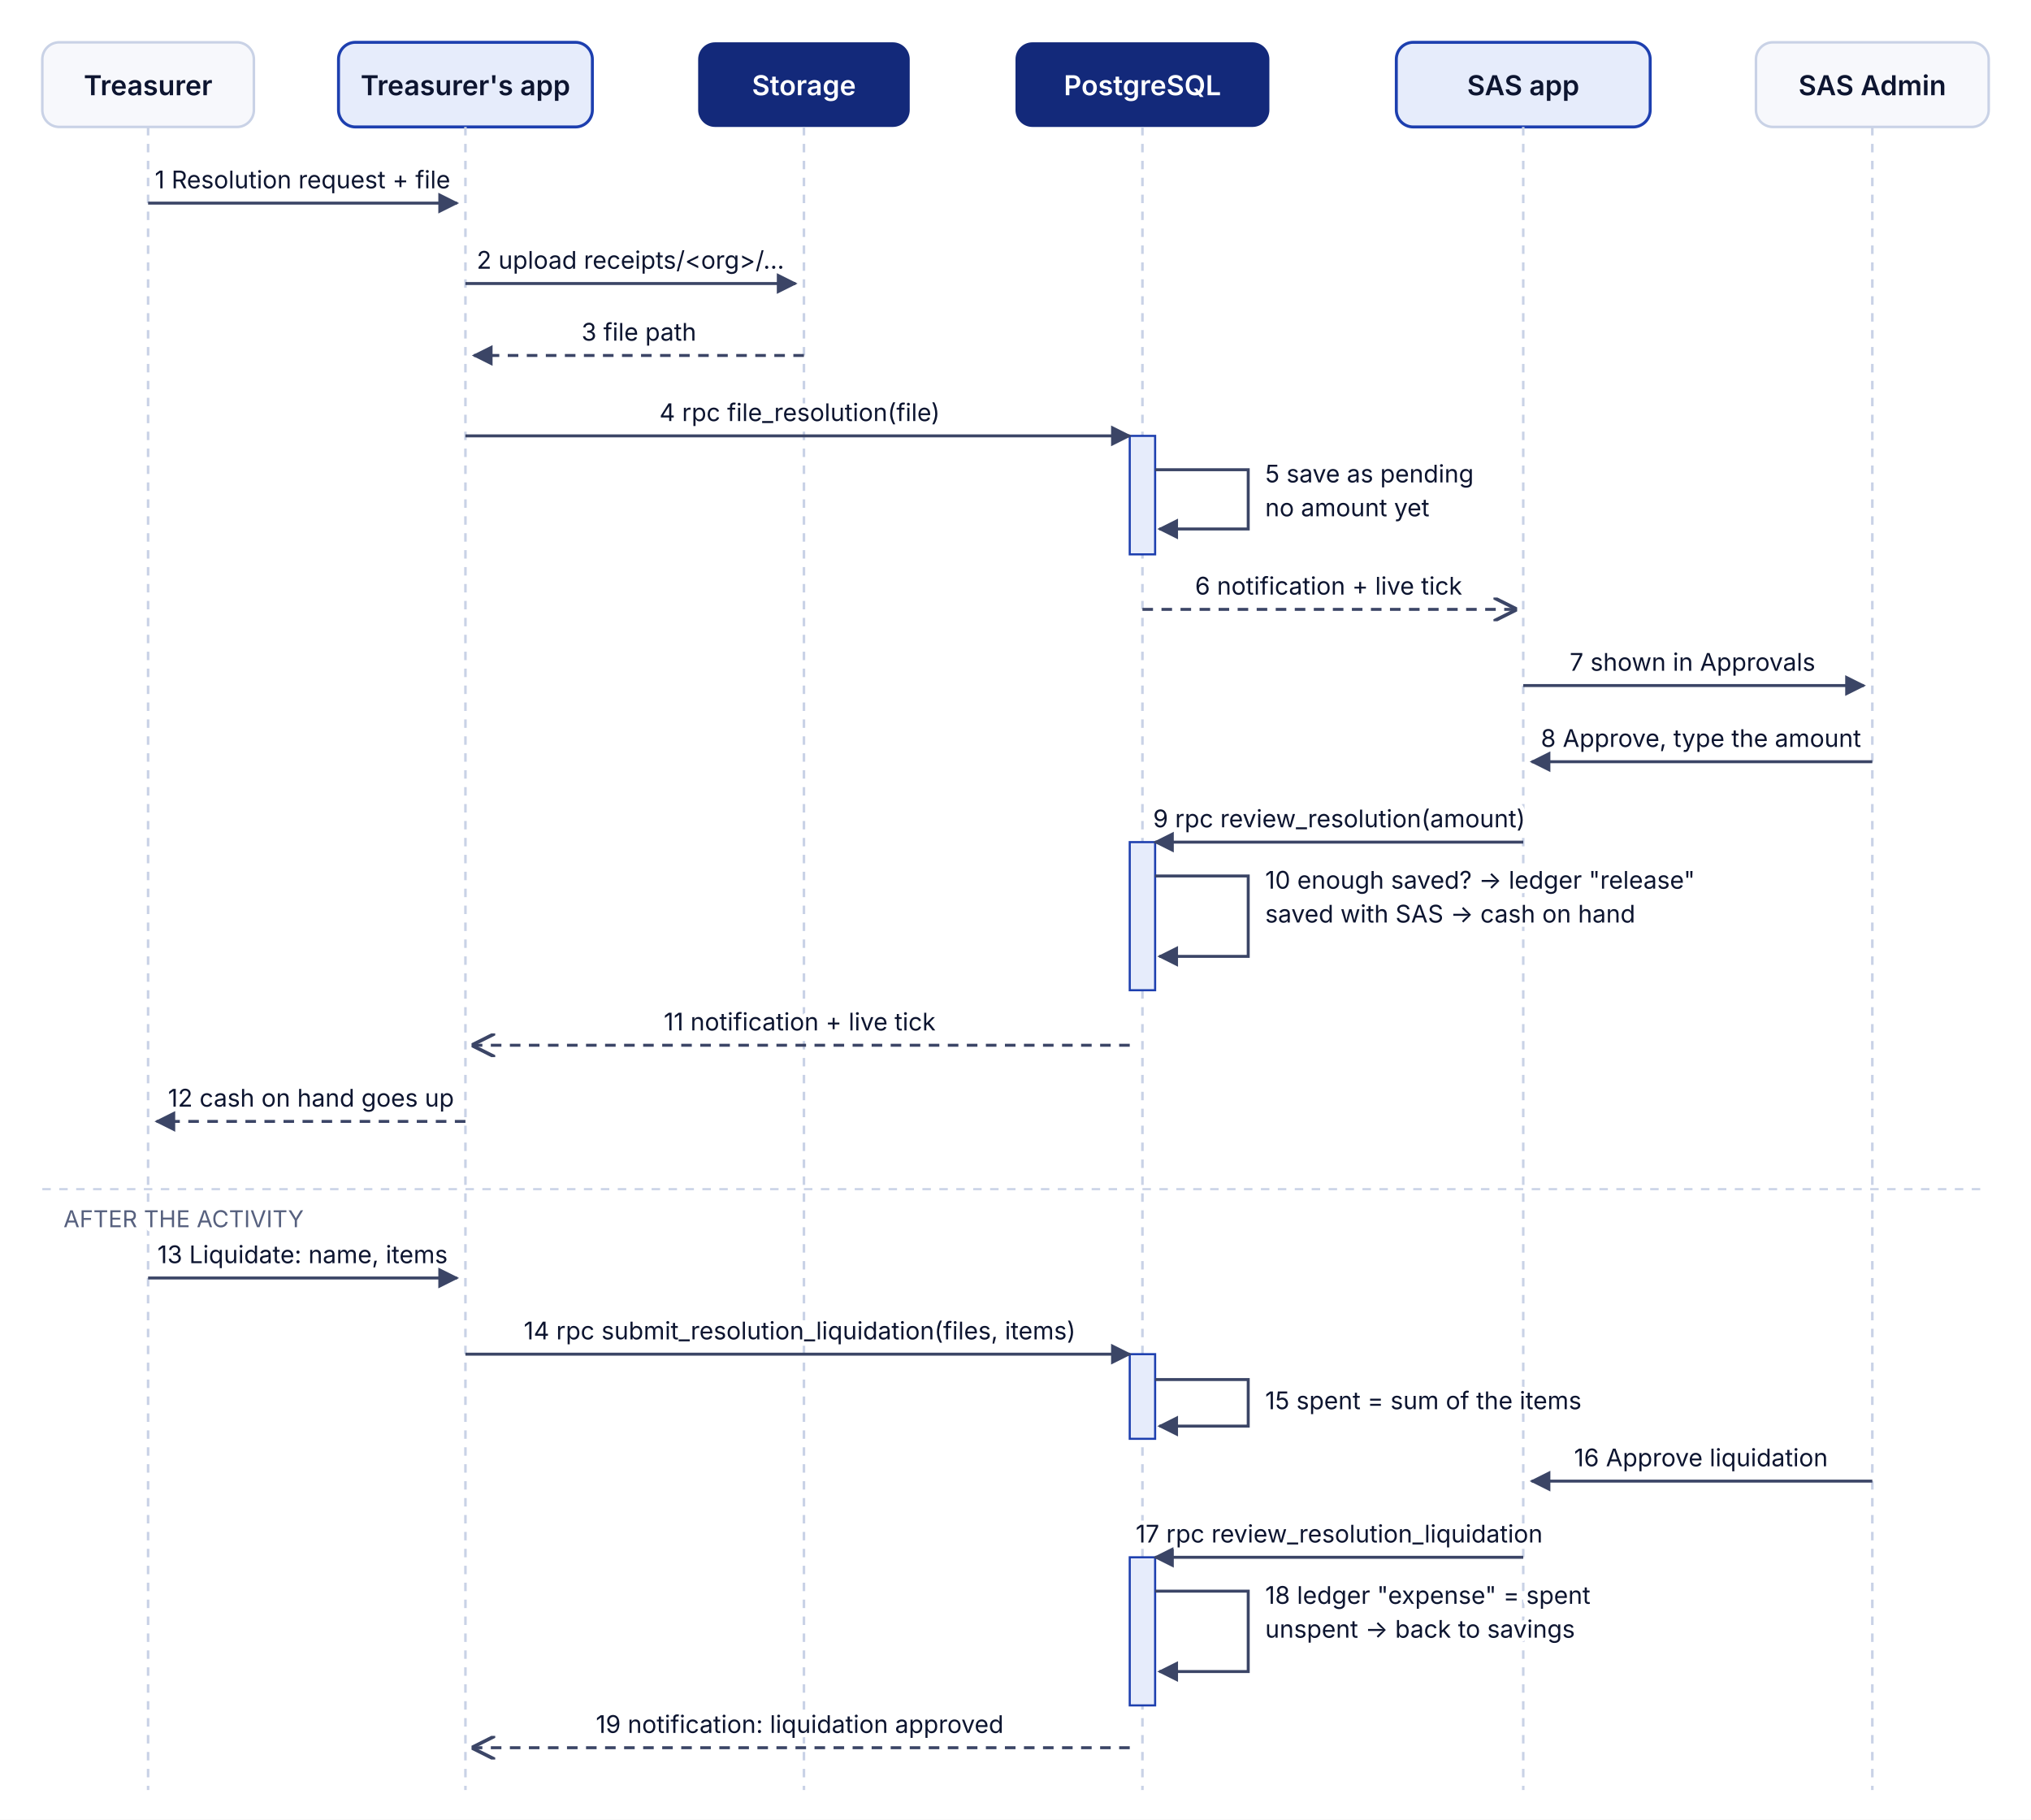
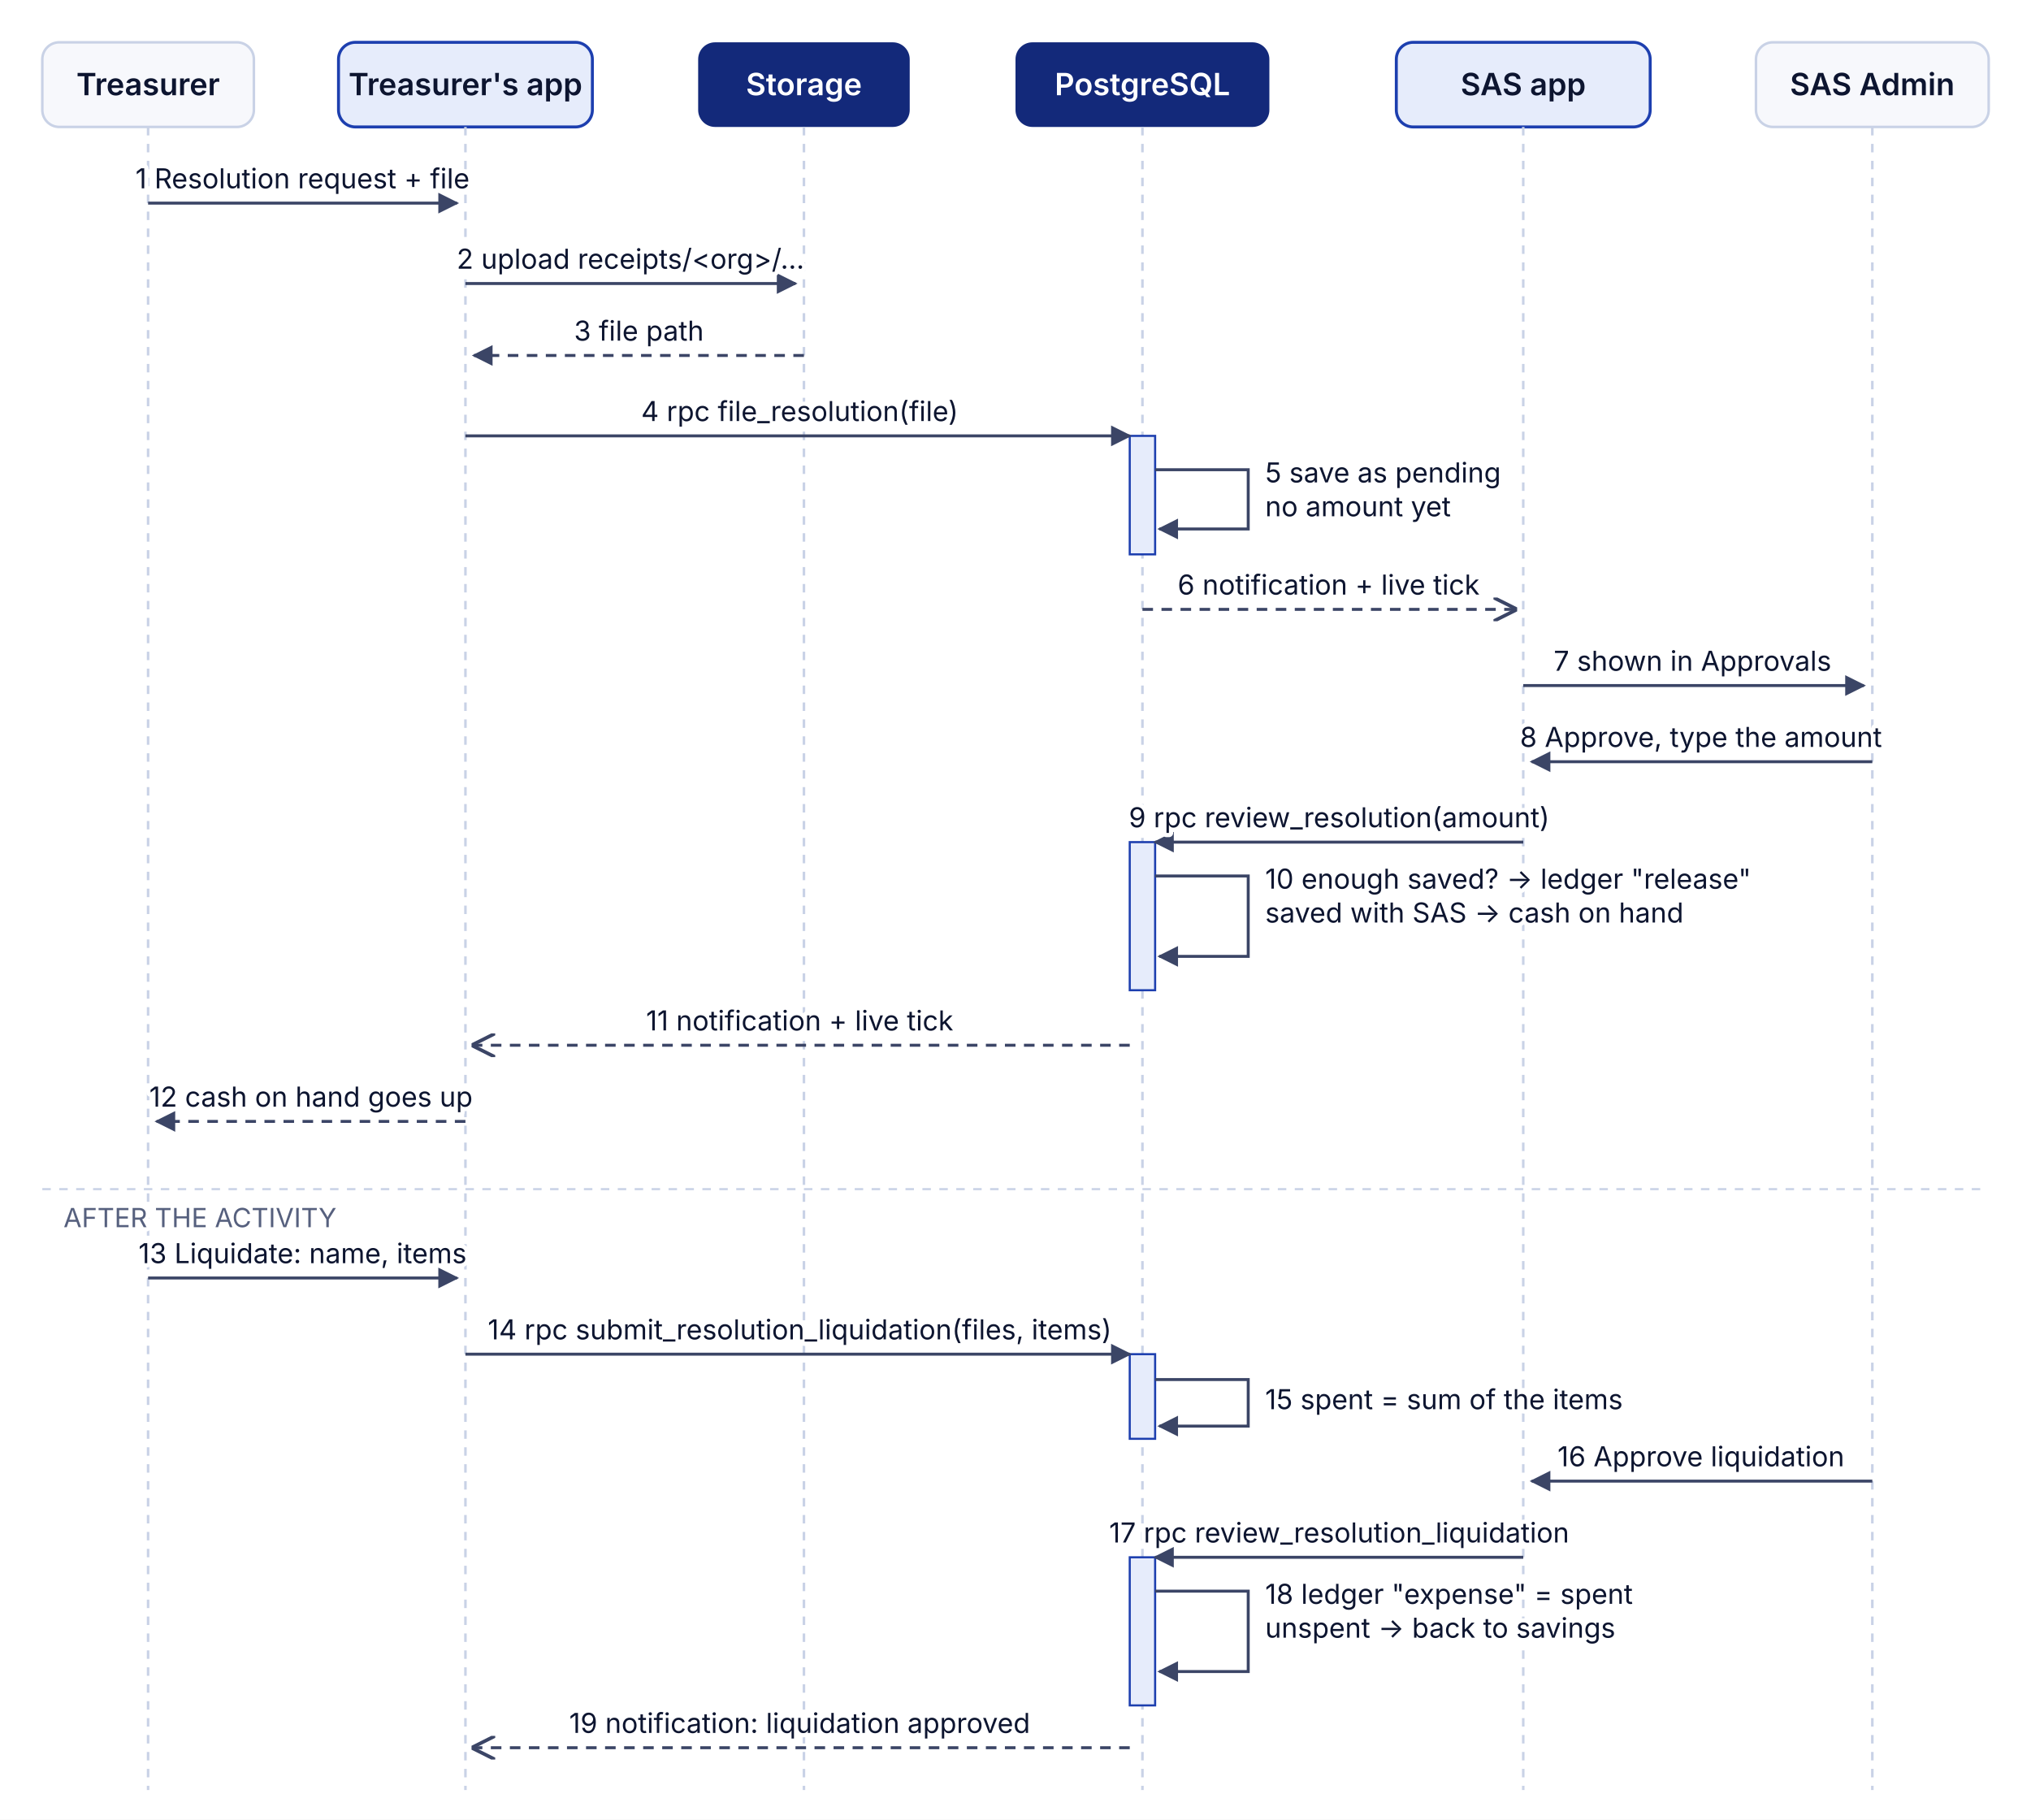
<svg xmlns="http://www.w3.org/2000/svg" viewBox="0 0 960 860" role="img" aria-label="Sequence for a resolution request: the treasurer uploads the signed resolution and file_resolution saves it as pending with no amount; SAS sees it in Approvals, types the amount written in the resolution, and review_resolution checks the savings and writes a release from saved to cash. After the activity the treasurer liquidates with the activity name, receipt items and files; submit_resolution_liquidation saves it; SAS approves and review_resolution_liquidation writes the expense and returns the unspent money to savings; the treasurer is notified at each decision." width="960" height="860">
  <defs>
    <marker id="a7" viewBox="0 0 10 10" refX="9" refY="5" markerWidth="7" markerHeight="7" orient="auto-start-reverse">
      <path d="M0,0 L10,5 L0,10 z" fill="rgb(59, 69, 102)" fill-opacity="1" stroke="none" stroke-width="1px" stroke-dasharray="none" stroke-linejoin="miter" stroke-linecap="butt" stroke-opacity="1" opacity="1" font-size="15px" font-weight="400" />
    </marker>
    <marker id="a7o" viewBox="0 0 10 10" refX="9" refY="5" markerWidth="8" markerHeight="8" orient="auto-start-reverse">
      <path d="M0,0 L10,5 L0,10" fill="none" stroke="rgb(59, 69, 102)" stroke-width="1.5px" fill-opacity="1" stroke-dasharray="none" stroke-linejoin="miter" stroke-linecap="butt" stroke-opacity="1" opacity="1" font-size="15px" font-weight="400" />
    </marker>
  </defs>
  <rect x="0" y="0" width="960" height="860" fill="#FFFFFF" />
  <g>
    <rect x="20" y="20" width="100" height="40" rx="8" fill="rgb(247, 248, 252)" fill-opacity="1" stroke="rgb(201, 210, 230)" stroke-width="1.2px" stroke-dasharray="none" stroke-linejoin="miter" stroke-linecap="butt" stroke-opacity="1" opacity="1" font-size="15px" font-weight="400" />
-     <text x="70" y="45" text-anchor="middle" fill="rgb(13, 21, 48)" fill-opacity="1" stroke="none" stroke-width="1px" stroke-dasharray="none" stroke-linejoin="miter" stroke-linecap="butt" stroke-opacity="1" opacity="1" font-size="13px" font-weight="600" font-family="Inter, Arial, Helvetica, sans-serif">Treasurer</text>
+     <text x="70" y="45" text-anchor="middle" fill="rgb(13, 21, 48)" fill-opacity="1" stroke="none" stroke-width="1px" stroke-dasharray="none" stroke-linejoin="miter" stroke-linecap="butt" stroke-opacity="1" opacity="1" font-size="14.5px" font-weight="600" font-family="Inter, Arial, Helvetica, sans-serif">Treasurer</text>
    <rect x="160" y="20" width="120" height="40" rx="8" fill="rgb(230, 236, 251)" fill-opacity="1" stroke="rgb(29, 63, 175)" stroke-width="1.4px" stroke-dasharray="none" stroke-linejoin="miter" stroke-linecap="butt" stroke-opacity="1" opacity="1" font-size="15px" font-weight="400" />
-     <text x="220" y="45" text-anchor="middle" fill="rgb(13, 21, 48)" fill-opacity="1" stroke="none" stroke-width="1px" stroke-dasharray="none" stroke-linejoin="miter" stroke-linecap="butt" stroke-opacity="1" opacity="1" font-size="13px" font-weight="600" font-family="Inter, Arial, Helvetica, sans-serif">Treasurer's app</text>
+     <text x="220" y="45" text-anchor="middle" fill="rgb(13, 21, 48)" fill-opacity="1" stroke="none" stroke-width="1px" stroke-dasharray="none" stroke-linejoin="miter" stroke-linecap="butt" stroke-opacity="1" opacity="1" font-size="14.5px" font-weight="600" font-family="Inter, Arial, Helvetica, sans-serif">Treasurer's app</text>
    <rect x="330" y="20" width="100" height="40" rx="8" fill="rgb(19, 41, 122)" fill-opacity="1" stroke="none" stroke-width="1px" stroke-dasharray="none" stroke-linejoin="miter" stroke-linecap="butt" stroke-opacity="1" opacity="1" font-size="15px" font-weight="400" />
-     <text x="380" y="45" text-anchor="middle" fill="rgb(255, 255, 255)" fill-opacity="1" stroke="none" stroke-width="1px" stroke-dasharray="none" stroke-linejoin="miter" stroke-linecap="butt" stroke-opacity="1" opacity="1" font-size="13px" font-weight="600" font-family="Inter, Arial, Helvetica, sans-serif">Storage</text>
+     <text x="380" y="45" text-anchor="middle" fill="rgb(255, 255, 255)" fill-opacity="1" stroke="none" stroke-width="1px" stroke-dasharray="none" stroke-linejoin="miter" stroke-linecap="butt" stroke-opacity="1" opacity="1" font-size="14.5px" font-weight="600" font-family="Inter, Arial, Helvetica, sans-serif">Storage</text>
    <rect x="480" y="20" width="120" height="40" rx="8" fill="rgb(19, 41, 122)" fill-opacity="1" stroke="none" stroke-width="1px" stroke-dasharray="none" stroke-linejoin="miter" stroke-linecap="butt" stroke-opacity="1" opacity="1" font-size="15px" font-weight="400" />
-     <text x="540" y="45" text-anchor="middle" fill="rgb(255, 255, 255)" fill-opacity="1" stroke="none" stroke-width="1px" stroke-dasharray="none" stroke-linejoin="miter" stroke-linecap="butt" stroke-opacity="1" opacity="1" font-size="13px" font-weight="600" font-family="Inter, Arial, Helvetica, sans-serif">PostgreSQL</text>
+     <text x="540" y="45" text-anchor="middle" fill="rgb(255, 255, 255)" fill-opacity="1" stroke="none" stroke-width="1px" stroke-dasharray="none" stroke-linejoin="miter" stroke-linecap="butt" stroke-opacity="1" opacity="1" font-size="14.5px" font-weight="600" font-family="Inter, Arial, Helvetica, sans-serif">PostgreSQL</text>
    <rect x="660" y="20" width="120" height="40" rx="8" fill="rgb(230, 236, 251)" fill-opacity="1" stroke="rgb(29, 63, 175)" stroke-width="1.4px" stroke-dasharray="none" stroke-linejoin="miter" stroke-linecap="butt" stroke-opacity="1" opacity="1" font-size="15px" font-weight="400" />
-     <text x="720" y="45" text-anchor="middle" fill="rgb(13, 21, 48)" fill-opacity="1" stroke="none" stroke-width="1px" stroke-dasharray="none" stroke-linejoin="miter" stroke-linecap="butt" stroke-opacity="1" opacity="1" font-size="13px" font-weight="600" font-family="Inter, Arial, Helvetica, sans-serif">SAS app</text>
+     <text x="720" y="45" text-anchor="middle" fill="rgb(13, 21, 48)" fill-opacity="1" stroke="none" stroke-width="1px" stroke-dasharray="none" stroke-linejoin="miter" stroke-linecap="butt" stroke-opacity="1" opacity="1" font-size="14.5px" font-weight="600" font-family="Inter, Arial, Helvetica, sans-serif">SAS app</text>
    <rect x="830" y="20" width="110" height="40" rx="8" fill="rgb(247, 248, 252)" fill-opacity="1" stroke="rgb(201, 210, 230)" stroke-width="1.2px" stroke-dasharray="none" stroke-linejoin="miter" stroke-linecap="butt" stroke-opacity="1" opacity="1" font-size="15px" font-weight="400" />
-     <text x="885" y="45" text-anchor="middle" fill="rgb(13, 21, 48)" fill-opacity="1" stroke="none" stroke-width="1px" stroke-dasharray="none" stroke-linejoin="miter" stroke-linecap="butt" stroke-opacity="1" opacity="1" font-size="13px" font-weight="600" font-family="Inter, Arial, Helvetica, sans-serif">SAS Admin</text>
+     <text x="885" y="45" text-anchor="middle" fill="rgb(13, 21, 48)" fill-opacity="1" stroke="none" stroke-width="1px" stroke-dasharray="none" stroke-linejoin="miter" stroke-linecap="butt" stroke-opacity="1" opacity="1" font-size="14.5px" font-weight="600" font-family="Inter, Arial, Helvetica, sans-serif">SAS Admin</text>
  </g>
  <g>
    <line x1="70" y1="60" x2="70" y2="846" fill="rgb(0, 0, 0)" fill-opacity="1" stroke="rgb(201, 210, 230)" stroke-width="1.2px" stroke-dasharray="4px, 4px" stroke-linejoin="miter" stroke-linecap="butt" stroke-opacity="1" opacity="1" font-size="15px" font-weight="400" />
    <line x1="220" y1="60" x2="220" y2="846" fill="rgb(0, 0, 0)" fill-opacity="1" stroke="rgb(201, 210, 230)" stroke-width="1.2px" stroke-dasharray="4px, 4px" stroke-linejoin="miter" stroke-linecap="butt" stroke-opacity="1" opacity="1" font-size="15px" font-weight="400" />
    <line x1="380" y1="60" x2="380" y2="846" fill="rgb(0, 0, 0)" fill-opacity="1" stroke="rgb(201, 210, 230)" stroke-width="1.2px" stroke-dasharray="4px, 4px" stroke-linejoin="miter" stroke-linecap="butt" stroke-opacity="1" opacity="1" font-size="15px" font-weight="400" />
    <line x1="540" y1="60" x2="540" y2="846" fill="rgb(0, 0, 0)" fill-opacity="1" stroke="rgb(201, 210, 230)" stroke-width="1.2px" stroke-dasharray="4px, 4px" stroke-linejoin="miter" stroke-linecap="butt" stroke-opacity="1" opacity="1" font-size="15px" font-weight="400" />
    <line x1="720" y1="60" x2="720" y2="846" fill="rgb(0, 0, 0)" fill-opacity="1" stroke="rgb(201, 210, 230)" stroke-width="1.2px" stroke-dasharray="4px, 4px" stroke-linejoin="miter" stroke-linecap="butt" stroke-opacity="1" opacity="1" font-size="15px" font-weight="400" />
    <line x1="885" y1="60" x2="885" y2="846" fill="rgb(0, 0, 0)" fill-opacity="1" stroke="rgb(201, 210, 230)" stroke-width="1.2px" stroke-dasharray="4px, 4px" stroke-linejoin="miter" stroke-linecap="butt" stroke-opacity="1" opacity="1" font-size="15px" font-weight="400" />
  </g>
  <rect x="534" y="206" width="12" height="56" fill="rgb(230, 236, 251)" fill-opacity="1" stroke="rgb(29, 63, 175)" stroke-width="1px" stroke-dasharray="none" stroke-linejoin="miter" stroke-linecap="butt" stroke-opacity="1" opacity="1" font-size="15px" font-weight="400" />
  <rect x="534" y="398" width="12" height="70" fill="rgb(230, 236, 251)" fill-opacity="1" stroke="rgb(29, 63, 175)" stroke-width="1px" stroke-dasharray="none" stroke-linejoin="miter" stroke-linecap="butt" stroke-opacity="1" opacity="1" font-size="15px" font-weight="400" />
  <rect x="534" y="640" width="12" height="40" fill="rgb(230, 236, 251)" fill-opacity="1" stroke="rgb(29, 63, 175)" stroke-width="1px" stroke-dasharray="none" stroke-linejoin="miter" stroke-linecap="butt" stroke-opacity="1" opacity="1" font-size="15px" font-weight="400" />
  <rect x="534" y="736" width="12" height="70" fill="rgb(230, 236, 251)" fill-opacity="1" stroke="rgb(29, 63, 175)" stroke-width="1px" stroke-dasharray="none" stroke-linejoin="miter" stroke-linecap="butt" stroke-opacity="1" opacity="1" font-size="15px" font-weight="400" />
  <line x1="70" y1="96" x2="216" y2="96" marker-end="url(#a7)" fill="none" fill-opacity="1" stroke="rgb(59, 69, 102)" stroke-width="1.4px" stroke-dasharray="none" stroke-linejoin="miter" stroke-linecap="butt" stroke-opacity="1" opacity="1" font-size="15px" font-weight="400" />
-   <text x="143" y="89" text-anchor="middle" fill="rgb(13, 21, 48)" fill-opacity="1" stroke="rgb(255, 255, 255)" stroke-width="4px" stroke-dasharray="none" stroke-linejoin="round" stroke-linecap="butt" stroke-opacity="1" opacity="1" font-size="11.5px" font-weight="400" paint-order="stroke" font-family="Inter, Arial, Helvetica, sans-serif">1 Resolution request + file</text>
+   <text x="143" y="89" text-anchor="middle" fill="rgb(13, 21, 48)" fill-opacity="1" stroke="rgb(255, 255, 255)" stroke-width="4px" stroke-dasharray="none" stroke-linejoin="round" stroke-linecap="butt" stroke-opacity="1" opacity="1" font-size="13px" font-weight="400" paint-order="stroke" font-family="Inter, Arial, Helvetica, sans-serif">1 Resolution request + file</text>
  <line x1="220" y1="134" x2="376" y2="134" marker-end="url(#a7)" fill="none" fill-opacity="1" stroke="rgb(59, 69, 102)" stroke-width="1.4px" stroke-dasharray="none" stroke-linejoin="miter" stroke-linecap="butt" stroke-opacity="1" opacity="1" font-size="15px" font-weight="400" />
-   <text x="298" y="127" text-anchor="middle" fill="rgb(13, 21, 48)" fill-opacity="1" stroke="rgb(255, 255, 255)" stroke-width="4px" stroke-dasharray="none" stroke-linejoin="round" stroke-linecap="butt" stroke-opacity="1" opacity="1" font-size="11.5px" font-weight="400" paint-order="stroke" font-family="Inter, Arial, Helvetica, sans-serif">2 upload receipts/&lt;org&gt;/…</text>
+   <text x="298" y="127" text-anchor="middle" fill="rgb(13, 21, 48)" fill-opacity="1" stroke="rgb(255, 255, 255)" stroke-width="4px" stroke-dasharray="none" stroke-linejoin="round" stroke-linecap="butt" stroke-opacity="1" opacity="1" font-size="13px" font-weight="400" paint-order="stroke" font-family="Inter, Arial, Helvetica, sans-serif">2 upload receipts/&lt;org&gt;/…</text>
  <line x1="380" y1="168" x2="224" y2="168" marker-end="url(#a7)" fill="none" fill-opacity="1" stroke="rgb(59, 69, 102)" stroke-width="1.4px" stroke-dasharray="5px, 4px" stroke-linejoin="miter" stroke-linecap="butt" stroke-opacity="1" opacity="1" font-size="15px" font-weight="400" />
-   <text x="302" y="161" text-anchor="middle" fill="rgb(13, 21, 48)" fill-opacity="1" stroke="rgb(255, 255, 255)" stroke-width="4px" stroke-dasharray="none" stroke-linejoin="round" stroke-linecap="butt" stroke-opacity="1" opacity="1" font-size="11.5px" font-weight="400" paint-order="stroke" font-family="Inter, Arial, Helvetica, sans-serif">3 file path</text>
+   <text x="302" y="161" text-anchor="middle" fill="rgb(13, 21, 48)" fill-opacity="1" stroke="rgb(255, 255, 255)" stroke-width="4px" stroke-dasharray="none" stroke-linejoin="round" stroke-linecap="butt" stroke-opacity="1" opacity="1" font-size="13px" font-weight="400" paint-order="stroke" font-family="Inter, Arial, Helvetica, sans-serif">3 file path</text>
  <line x1="220" y1="206" x2="534" y2="206" marker-end="url(#a7)" fill="none" fill-opacity="1" stroke="rgb(59, 69, 102)" stroke-width="1.4px" stroke-dasharray="none" stroke-linejoin="miter" stroke-linecap="butt" stroke-opacity="1" opacity="1" font-size="15px" font-weight="400" />
-   <text x="378" y="199" text-anchor="middle" fill="rgb(13, 21, 48)" fill-opacity="1" stroke="rgb(255, 255, 255)" stroke-width="4px" stroke-dasharray="none" stroke-linejoin="round" stroke-linecap="butt" stroke-opacity="1" opacity="1" font-size="11.5px" font-weight="400" paint-order="stroke" font-family="Inter, Arial, Helvetica, sans-serif">4 rpc file_resolution(file)</text>
+   <text x="378" y="199" text-anchor="middle" fill="rgb(13, 21, 48)" fill-opacity="1" stroke="rgb(255, 255, 255)" stroke-width="4px" stroke-dasharray="none" stroke-linejoin="round" stroke-linecap="butt" stroke-opacity="1" opacity="1" font-size="13px" font-weight="400" paint-order="stroke" font-family="Inter, Arial, Helvetica, sans-serif">4 rpc file_resolution(file)</text>
  <path d="M546,222 H590 V250 H548" marker-end="url(#a7)" fill="none" fill-opacity="1" stroke="rgb(59, 69, 102)" stroke-width="1.4px" stroke-dasharray="none" stroke-linejoin="miter" stroke-linecap="butt" stroke-opacity="1" opacity="1" font-size="15px" font-weight="400" />
-   <text x="598" y="228" fill="rgb(13, 21, 48)" fill-opacity="1" stroke="rgb(255, 255, 255)" stroke-width="4px" stroke-dasharray="none" stroke-linejoin="round" stroke-linecap="butt" stroke-opacity="1" opacity="1" font-size="11.5px" font-weight="400" paint-order="stroke" font-family="Inter, Arial, Helvetica, sans-serif">5 save as pending</text>
-   <text x="598" y="244" fill="rgb(13, 21, 48)" fill-opacity="1" stroke="rgb(255, 255, 255)" stroke-width="4px" stroke-dasharray="none" stroke-linejoin="round" stroke-linecap="butt" stroke-opacity="1" opacity="1" font-size="11.5px" font-weight="400" paint-order="stroke" font-family="Inter, Arial, Helvetica, sans-serif">no amount yet</text>
+   <text x="598" y="228" fill="rgb(13, 21, 48)" fill-opacity="1" stroke="rgb(255, 255, 255)" stroke-width="4px" stroke-dasharray="none" stroke-linejoin="round" stroke-linecap="butt" stroke-opacity="1" opacity="1" font-size="13px" font-weight="400" paint-order="stroke" font-family="Inter, Arial, Helvetica, sans-serif">5 save as pending</text>
+   <text x="598" y="244" fill="rgb(13, 21, 48)" fill-opacity="1" stroke="rgb(255, 255, 255)" stroke-width="4px" stroke-dasharray="none" stroke-linejoin="round" stroke-linecap="butt" stroke-opacity="1" opacity="1" font-size="13px" font-weight="400" paint-order="stroke" font-family="Inter, Arial, Helvetica, sans-serif">no amount yet</text>
  <line x1="540" y1="288" x2="716" y2="288" marker-end="url(#a7o)" fill="none" fill-opacity="1" stroke="rgb(59, 69, 102)" stroke-width="1.4px" stroke-dasharray="5px, 4px" stroke-linejoin="miter" stroke-linecap="butt" stroke-opacity="1" opacity="1" font-size="15px" font-weight="400" />
-   <text x="628" y="281" text-anchor="middle" fill="rgb(13, 21, 48)" fill-opacity="1" stroke="rgb(255, 255, 255)" stroke-width="4px" stroke-dasharray="none" stroke-linejoin="round" stroke-linecap="butt" stroke-opacity="1" opacity="1" font-size="11.5px" font-weight="400" paint-order="stroke" font-family="Inter, Arial, Helvetica, sans-serif">6 notification + live tick</text>
+   <text x="628" y="281" text-anchor="middle" fill="rgb(13, 21, 48)" fill-opacity="1" stroke="rgb(255, 255, 255)" stroke-width="4px" stroke-dasharray="none" stroke-linejoin="round" stroke-linecap="butt" stroke-opacity="1" opacity="1" font-size="13px" font-weight="400" paint-order="stroke" font-family="Inter, Arial, Helvetica, sans-serif">6 notification + live tick</text>
  <line x1="720" y1="324" x2="881" y2="324" marker-end="url(#a7)" fill="none" fill-opacity="1" stroke="rgb(59, 69, 102)" stroke-width="1.4px" stroke-dasharray="none" stroke-linejoin="miter" stroke-linecap="butt" stroke-opacity="1" opacity="1" font-size="15px" font-weight="400" />
-   <text x="800" y="317" text-anchor="middle" fill="rgb(13, 21, 48)" fill-opacity="1" stroke="rgb(255, 255, 255)" stroke-width="4px" stroke-dasharray="none" stroke-linejoin="round" stroke-linecap="butt" stroke-opacity="1" opacity="1" font-size="11.5px" font-weight="400" paint-order="stroke" font-family="Inter, Arial, Helvetica, sans-serif">7 shown in Approvals</text>
+   <text x="800" y="317" text-anchor="middle" fill="rgb(13, 21, 48)" fill-opacity="1" stroke="rgb(255, 255, 255)" stroke-width="4px" stroke-dasharray="none" stroke-linejoin="round" stroke-linecap="butt" stroke-opacity="1" opacity="1" font-size="13px" font-weight="400" paint-order="stroke" font-family="Inter, Arial, Helvetica, sans-serif">7 shown in Approvals</text>
  <line x1="885" y1="360" x2="724" y2="360" marker-end="url(#a7)" fill="none" fill-opacity="1" stroke="rgb(59, 69, 102)" stroke-width="1.4px" stroke-dasharray="none" stroke-linejoin="miter" stroke-linecap="butt" stroke-opacity="1" opacity="1" font-size="15px" font-weight="400" />
-   <text x="804" y="353" text-anchor="middle" fill="rgb(13, 21, 48)" fill-opacity="1" stroke="rgb(255, 255, 255)" stroke-width="4px" stroke-dasharray="none" stroke-linejoin="round" stroke-linecap="butt" stroke-opacity="1" opacity="1" font-size="11.5px" font-weight="400" paint-order="stroke" font-family="Inter, Arial, Helvetica, sans-serif">8 Approve, type the amount</text>
+   <text x="804" y="353" text-anchor="middle" fill="rgb(13, 21, 48)" fill-opacity="1" stroke="rgb(255, 255, 255)" stroke-width="4px" stroke-dasharray="none" stroke-linejoin="round" stroke-linecap="butt" stroke-opacity="1" opacity="1" font-size="13px" font-weight="400" paint-order="stroke" font-family="Inter, Arial, Helvetica, sans-serif">8 Approve, type the amount</text>
  <line x1="720" y1="398" x2="546" y2="398" marker-end="url(#a7)" fill="none" fill-opacity="1" stroke="rgb(59, 69, 102)" stroke-width="1.4px" stroke-dasharray="none" stroke-linejoin="miter" stroke-linecap="butt" stroke-opacity="1" opacity="1" font-size="15px" font-weight="400" />
-   <text x="633" y="391" text-anchor="middle" fill="rgb(13, 21, 48)" fill-opacity="1" stroke="rgb(255, 255, 255)" stroke-width="4px" stroke-dasharray="none" stroke-linejoin="round" stroke-linecap="butt" stroke-opacity="1" opacity="1" font-size="11.5px" font-weight="400" paint-order="stroke" font-family="Inter, Arial, Helvetica, sans-serif">9 rpc review_resolution(amount)</text>
+   <text x="633" y="391" text-anchor="middle" fill="rgb(13, 21, 48)" fill-opacity="1" stroke="rgb(255, 255, 255)" stroke-width="4px" stroke-dasharray="none" stroke-linejoin="round" stroke-linecap="butt" stroke-opacity="1" opacity="1" font-size="13px" font-weight="400" paint-order="stroke" font-family="Inter, Arial, Helvetica, sans-serif">9 rpc review_resolution(amount)</text>
  <path d="M546,414 H590 V452 H548" marker-end="url(#a7)" fill="none" fill-opacity="1" stroke="rgb(59, 69, 102)" stroke-width="1.4px" stroke-dasharray="none" stroke-linejoin="miter" stroke-linecap="butt" stroke-opacity="1" opacity="1" font-size="15px" font-weight="400" />
-   <text x="598" y="420" fill="rgb(13, 21, 48)" fill-opacity="1" stroke="rgb(255, 255, 255)" stroke-width="4px" stroke-dasharray="none" stroke-linejoin="round" stroke-linecap="butt" stroke-opacity="1" opacity="1" font-size="11.5px" font-weight="400" paint-order="stroke" font-family="Inter, Arial, Helvetica, sans-serif">10 enough saved? → ledger "release"</text>
-   <text x="598" y="436" fill="rgb(13, 21, 48)" fill-opacity="1" stroke="rgb(255, 255, 255)" stroke-width="4px" stroke-dasharray="none" stroke-linejoin="round" stroke-linecap="butt" stroke-opacity="1" opacity="1" font-size="11.5px" font-weight="400" paint-order="stroke" font-family="Inter, Arial, Helvetica, sans-serif">saved with SAS → cash on hand</text>
+   <text x="598" y="420" fill="rgb(13, 21, 48)" fill-opacity="1" stroke="rgb(255, 255, 255)" stroke-width="4px" stroke-dasharray="none" stroke-linejoin="round" stroke-linecap="butt" stroke-opacity="1" opacity="1" font-size="13px" font-weight="400" paint-order="stroke" font-family="Inter, Arial, Helvetica, sans-serif">10 enough saved? → ledger "release"</text>
+   <text x="598" y="436" fill="rgb(13, 21, 48)" fill-opacity="1" stroke="rgb(255, 255, 255)" stroke-width="4px" stroke-dasharray="none" stroke-linejoin="round" stroke-linecap="butt" stroke-opacity="1" opacity="1" font-size="13px" font-weight="400" paint-order="stroke" font-family="Inter, Arial, Helvetica, sans-serif">saved with SAS → cash on hand</text>
  <line x1="534" y1="494" x2="224" y2="494" marker-end="url(#a7o)" fill="none" fill-opacity="1" stroke="rgb(59, 69, 102)" stroke-width="1.4px" stroke-dasharray="5px, 4px" stroke-linejoin="miter" stroke-linecap="butt" stroke-opacity="1" opacity="1" font-size="15px" font-weight="400" />
-   <text x="378" y="487" text-anchor="middle" fill="rgb(13, 21, 48)" fill-opacity="1" stroke="rgb(255, 255, 255)" stroke-width="4px" stroke-dasharray="none" stroke-linejoin="round" stroke-linecap="butt" stroke-opacity="1" opacity="1" font-size="11.5px" font-weight="400" paint-order="stroke" font-family="Inter, Arial, Helvetica, sans-serif">11 notification + live tick</text>
+   <text x="378" y="487" text-anchor="middle" fill="rgb(13, 21, 48)" fill-opacity="1" stroke="rgb(255, 255, 255)" stroke-width="4px" stroke-dasharray="none" stroke-linejoin="round" stroke-linecap="butt" stroke-opacity="1" opacity="1" font-size="13px" font-weight="400" paint-order="stroke" font-family="Inter, Arial, Helvetica, sans-serif">11 notification + live tick</text>
  <line x1="220" y1="530" x2="74" y2="530" marker-end="url(#a7)" fill="none" fill-opacity="1" stroke="rgb(59, 69, 102)" stroke-width="1.4px" stroke-dasharray="5px, 4px" stroke-linejoin="miter" stroke-linecap="butt" stroke-opacity="1" opacity="1" font-size="15px" font-weight="400" />
-   <text x="147" y="523" text-anchor="middle" fill="rgb(13, 21, 48)" fill-opacity="1" stroke="rgb(255, 255, 255)" stroke-width="4px" stroke-dasharray="none" stroke-linejoin="round" stroke-linecap="butt" stroke-opacity="1" opacity="1" font-size="11.5px" font-weight="400" paint-order="stroke" font-family="Inter, Arial, Helvetica, sans-serif">12 cash on hand goes up</text>
+   <text x="147" y="523" text-anchor="middle" fill="rgb(13, 21, 48)" fill-opacity="1" stroke="rgb(255, 255, 255)" stroke-width="4px" stroke-dasharray="none" stroke-linejoin="round" stroke-linecap="butt" stroke-opacity="1" opacity="1" font-size="13px" font-weight="400" paint-order="stroke" font-family="Inter, Arial, Helvetica, sans-serif">12 cash on hand goes up</text>
  <line x1="20" y1="562" x2="940" y2="562" stroke="rgb(201, 210, 230)" stroke-dasharray="4px, 4px" fill="rgb(0, 0, 0)" fill-opacity="1" stroke-width="1px" stroke-linejoin="miter" stroke-linecap="butt" stroke-opacity="1" opacity="1" font-size="15px" font-weight="400" />
-   <text x="30" y="580" fill="rgb(86, 96, 126)" fill-opacity="1" stroke="rgb(255, 255, 255)" stroke-width="4px" stroke-dasharray="none" stroke-linejoin="round" stroke-linecap="butt" stroke-opacity="1" opacity="1" font-size="11px" font-weight="400" paint-order="stroke" font-family="Inter, Arial, Helvetica, sans-serif">AFTER THE ACTIVITY</text>
+   <text x="30" y="580" fill="rgb(86, 96, 126)" fill-opacity="1" stroke="rgb(255, 255, 255)" stroke-width="4px" stroke-dasharray="none" stroke-linejoin="round" stroke-linecap="butt" stroke-opacity="1" opacity="1" font-size="12.5px" font-weight="400" paint-order="stroke" font-family="Inter, Arial, Helvetica, sans-serif">AFTER THE ACTIVITY</text>
  <line x1="70" y1="604" x2="216" y2="604" marker-end="url(#a7)" fill="none" fill-opacity="1" stroke="rgb(59, 69, 102)" stroke-width="1.4px" stroke-dasharray="none" stroke-linejoin="miter" stroke-linecap="butt" stroke-opacity="1" opacity="1" font-size="15px" font-weight="400" />
-   <text x="143" y="597" text-anchor="middle" fill="rgb(13, 21, 48)" fill-opacity="1" stroke="rgb(255, 255, 255)" stroke-width="4px" stroke-dasharray="none" stroke-linejoin="round" stroke-linecap="butt" stroke-opacity="1" opacity="1" font-size="11.5px" font-weight="400" paint-order="stroke" font-family="Inter, Arial, Helvetica, sans-serif">13 Liquidate: name, items</text>
+   <text x="143" y="597" text-anchor="middle" fill="rgb(13, 21, 48)" fill-opacity="1" stroke="rgb(255, 255, 255)" stroke-width="4px" stroke-dasharray="none" stroke-linejoin="round" stroke-linecap="butt" stroke-opacity="1" opacity="1" font-size="13px" font-weight="400" paint-order="stroke" font-family="Inter, Arial, Helvetica, sans-serif">13 Liquidate: name, items</text>
  <line x1="220" y1="640" x2="534" y2="640" marker-end="url(#a7)" fill="none" fill-opacity="1" stroke="rgb(59, 69, 102)" stroke-width="1.4px" stroke-dasharray="none" stroke-linejoin="miter" stroke-linecap="butt" stroke-opacity="1" opacity="1" font-size="15px" font-weight="400" />
-   <text x="378" y="633" text-anchor="middle" fill="rgb(13, 21, 48)" fill-opacity="1" stroke="rgb(255, 255, 255)" stroke-width="4px" stroke-dasharray="none" stroke-linejoin="round" stroke-linecap="butt" stroke-opacity="1" opacity="1" font-size="11.5px" font-weight="400" paint-order="stroke" font-family="Inter, Arial, Helvetica, sans-serif">14 rpc submit_resolution_liquidation(files, items)</text>
+   <text x="378" y="633" text-anchor="middle" fill="rgb(13, 21, 48)" fill-opacity="1" stroke="rgb(255, 255, 255)" stroke-width="4px" stroke-dasharray="none" stroke-linejoin="round" stroke-linecap="butt" stroke-opacity="1" opacity="1" font-size="13px" font-weight="400" paint-order="stroke" font-family="Inter, Arial, Helvetica, sans-serif">14 rpc submit_resolution_liquidation(files, items)</text>
  <path d="M546,652 H590 V674 H548" marker-end="url(#a7)" fill="none" fill-opacity="1" stroke="rgb(59, 69, 102)" stroke-width="1.4px" stroke-dasharray="none" stroke-linejoin="miter" stroke-linecap="butt" stroke-opacity="1" opacity="1" font-size="15px" font-weight="400" />
-   <text x="598" y="666" fill="rgb(13, 21, 48)" fill-opacity="1" stroke="rgb(255, 255, 255)" stroke-width="4px" stroke-dasharray="none" stroke-linejoin="round" stroke-linecap="butt" stroke-opacity="1" opacity="1" font-size="11.5px" font-weight="400" paint-order="stroke" font-family="Inter, Arial, Helvetica, sans-serif">15 spent = sum of the items</text>
+   <text x="598" y="666" fill="rgb(13, 21, 48)" fill-opacity="1" stroke="rgb(255, 255, 255)" stroke-width="4px" stroke-dasharray="none" stroke-linejoin="round" stroke-linecap="butt" stroke-opacity="1" opacity="1" font-size="13px" font-weight="400" paint-order="stroke" font-family="Inter, Arial, Helvetica, sans-serif">15 spent = sum of the items</text>
  <line x1="885" y1="700" x2="724" y2="700" marker-end="url(#a7)" fill="none" fill-opacity="1" stroke="rgb(59, 69, 102)" stroke-width="1.4px" stroke-dasharray="none" stroke-linejoin="miter" stroke-linecap="butt" stroke-opacity="1" opacity="1" font-size="15px" font-weight="400" />
-   <text x="804" y="693" text-anchor="middle" fill="rgb(13, 21, 48)" fill-opacity="1" stroke="rgb(255, 255, 255)" stroke-width="4px" stroke-dasharray="none" stroke-linejoin="round" stroke-linecap="butt" stroke-opacity="1" opacity="1" font-size="11.5px" font-weight="400" paint-order="stroke" font-family="Inter, Arial, Helvetica, sans-serif">16 Approve liquidation</text>
+   <text x="804" y="693" text-anchor="middle" fill="rgb(13, 21, 48)" fill-opacity="1" stroke="rgb(255, 255, 255)" stroke-width="4px" stroke-dasharray="none" stroke-linejoin="round" stroke-linecap="butt" stroke-opacity="1" opacity="1" font-size="13px" font-weight="400" paint-order="stroke" font-family="Inter, Arial, Helvetica, sans-serif">16 Approve liquidation</text>
  <line x1="720" y1="736" x2="546" y2="736" marker-end="url(#a7)" fill="none" fill-opacity="1" stroke="rgb(59, 69, 102)" stroke-width="1.4px" stroke-dasharray="none" stroke-linejoin="miter" stroke-linecap="butt" stroke-opacity="1" opacity="1" font-size="15px" font-weight="400" />
-   <text x="633" y="729" text-anchor="middle" fill="rgb(13, 21, 48)" fill-opacity="1" stroke="rgb(255, 255, 255)" stroke-width="4px" stroke-dasharray="none" stroke-linejoin="round" stroke-linecap="butt" stroke-opacity="1" opacity="1" font-size="11.5px" font-weight="400" paint-order="stroke" font-family="Inter, Arial, Helvetica, sans-serif">17 rpc review_resolution_liquidation</text>
+   <text x="633" y="729" text-anchor="middle" fill="rgb(13, 21, 48)" fill-opacity="1" stroke="rgb(255, 255, 255)" stroke-width="4px" stroke-dasharray="none" stroke-linejoin="round" stroke-linecap="butt" stroke-opacity="1" opacity="1" font-size="13px" font-weight="400" paint-order="stroke" font-family="Inter, Arial, Helvetica, sans-serif">17 rpc review_resolution_liquidation</text>
  <path d="M546,752 H590 V790 H548" marker-end="url(#a7)" fill="none" fill-opacity="1" stroke="rgb(59, 69, 102)" stroke-width="1.4px" stroke-dasharray="none" stroke-linejoin="miter" stroke-linecap="butt" stroke-opacity="1" opacity="1" font-size="15px" font-weight="400" />
-   <text x="598" y="758" fill="rgb(13, 21, 48)" fill-opacity="1" stroke="rgb(255, 255, 255)" stroke-width="4px" stroke-dasharray="none" stroke-linejoin="round" stroke-linecap="butt" stroke-opacity="1" opacity="1" font-size="11.5px" font-weight="400" paint-order="stroke" font-family="Inter, Arial, Helvetica, sans-serif">18 ledger "expense" = spent</text>
-   <text x="598" y="774" fill="rgb(13, 21, 48)" fill-opacity="1" stroke="rgb(255, 255, 255)" stroke-width="4px" stroke-dasharray="none" stroke-linejoin="round" stroke-linecap="butt" stroke-opacity="1" opacity="1" font-size="11.5px" font-weight="400" paint-order="stroke" font-family="Inter, Arial, Helvetica, sans-serif">unspent → back to savings</text>
+   <text x="598" y="758" fill="rgb(13, 21, 48)" fill-opacity="1" stroke="rgb(255, 255, 255)" stroke-width="4px" stroke-dasharray="none" stroke-linejoin="round" stroke-linecap="butt" stroke-opacity="1" opacity="1" font-size="13px" font-weight="400" paint-order="stroke" font-family="Inter, Arial, Helvetica, sans-serif">18 ledger "expense" = spent</text>
+   <text x="598" y="774" fill="rgb(13, 21, 48)" fill-opacity="1" stroke="rgb(255, 255, 255)" stroke-width="4px" stroke-dasharray="none" stroke-linejoin="round" stroke-linecap="butt" stroke-opacity="1" opacity="1" font-size="13px" font-weight="400" paint-order="stroke" font-family="Inter, Arial, Helvetica, sans-serif">unspent → back to savings</text>
  <line x1="534" y1="826" x2="224" y2="826" marker-end="url(#a7o)" fill="none" fill-opacity="1" stroke="rgb(59, 69, 102)" stroke-width="1.4px" stroke-dasharray="5px, 4px" stroke-linejoin="miter" stroke-linecap="butt" stroke-opacity="1" opacity="1" font-size="15px" font-weight="400" />
-   <text x="378" y="819" text-anchor="middle" fill="rgb(13, 21, 48)" fill-opacity="1" stroke="rgb(255, 255, 255)" stroke-width="4px" stroke-dasharray="none" stroke-linejoin="round" stroke-linecap="butt" stroke-opacity="1" opacity="1" font-size="11.5px" font-weight="400" paint-order="stroke" font-family="Inter, Arial, Helvetica, sans-serif">19 notification: liquidation approved</text>
+   <text x="378" y="819" text-anchor="middle" fill="rgb(13, 21, 48)" fill-opacity="1" stroke="rgb(255, 255, 255)" stroke-width="4px" stroke-dasharray="none" stroke-linejoin="round" stroke-linecap="butt" stroke-opacity="1" opacity="1" font-size="13px" font-weight="400" paint-order="stroke" font-family="Inter, Arial, Helvetica, sans-serif">19 notification: liquidation approved</text>
</svg>
